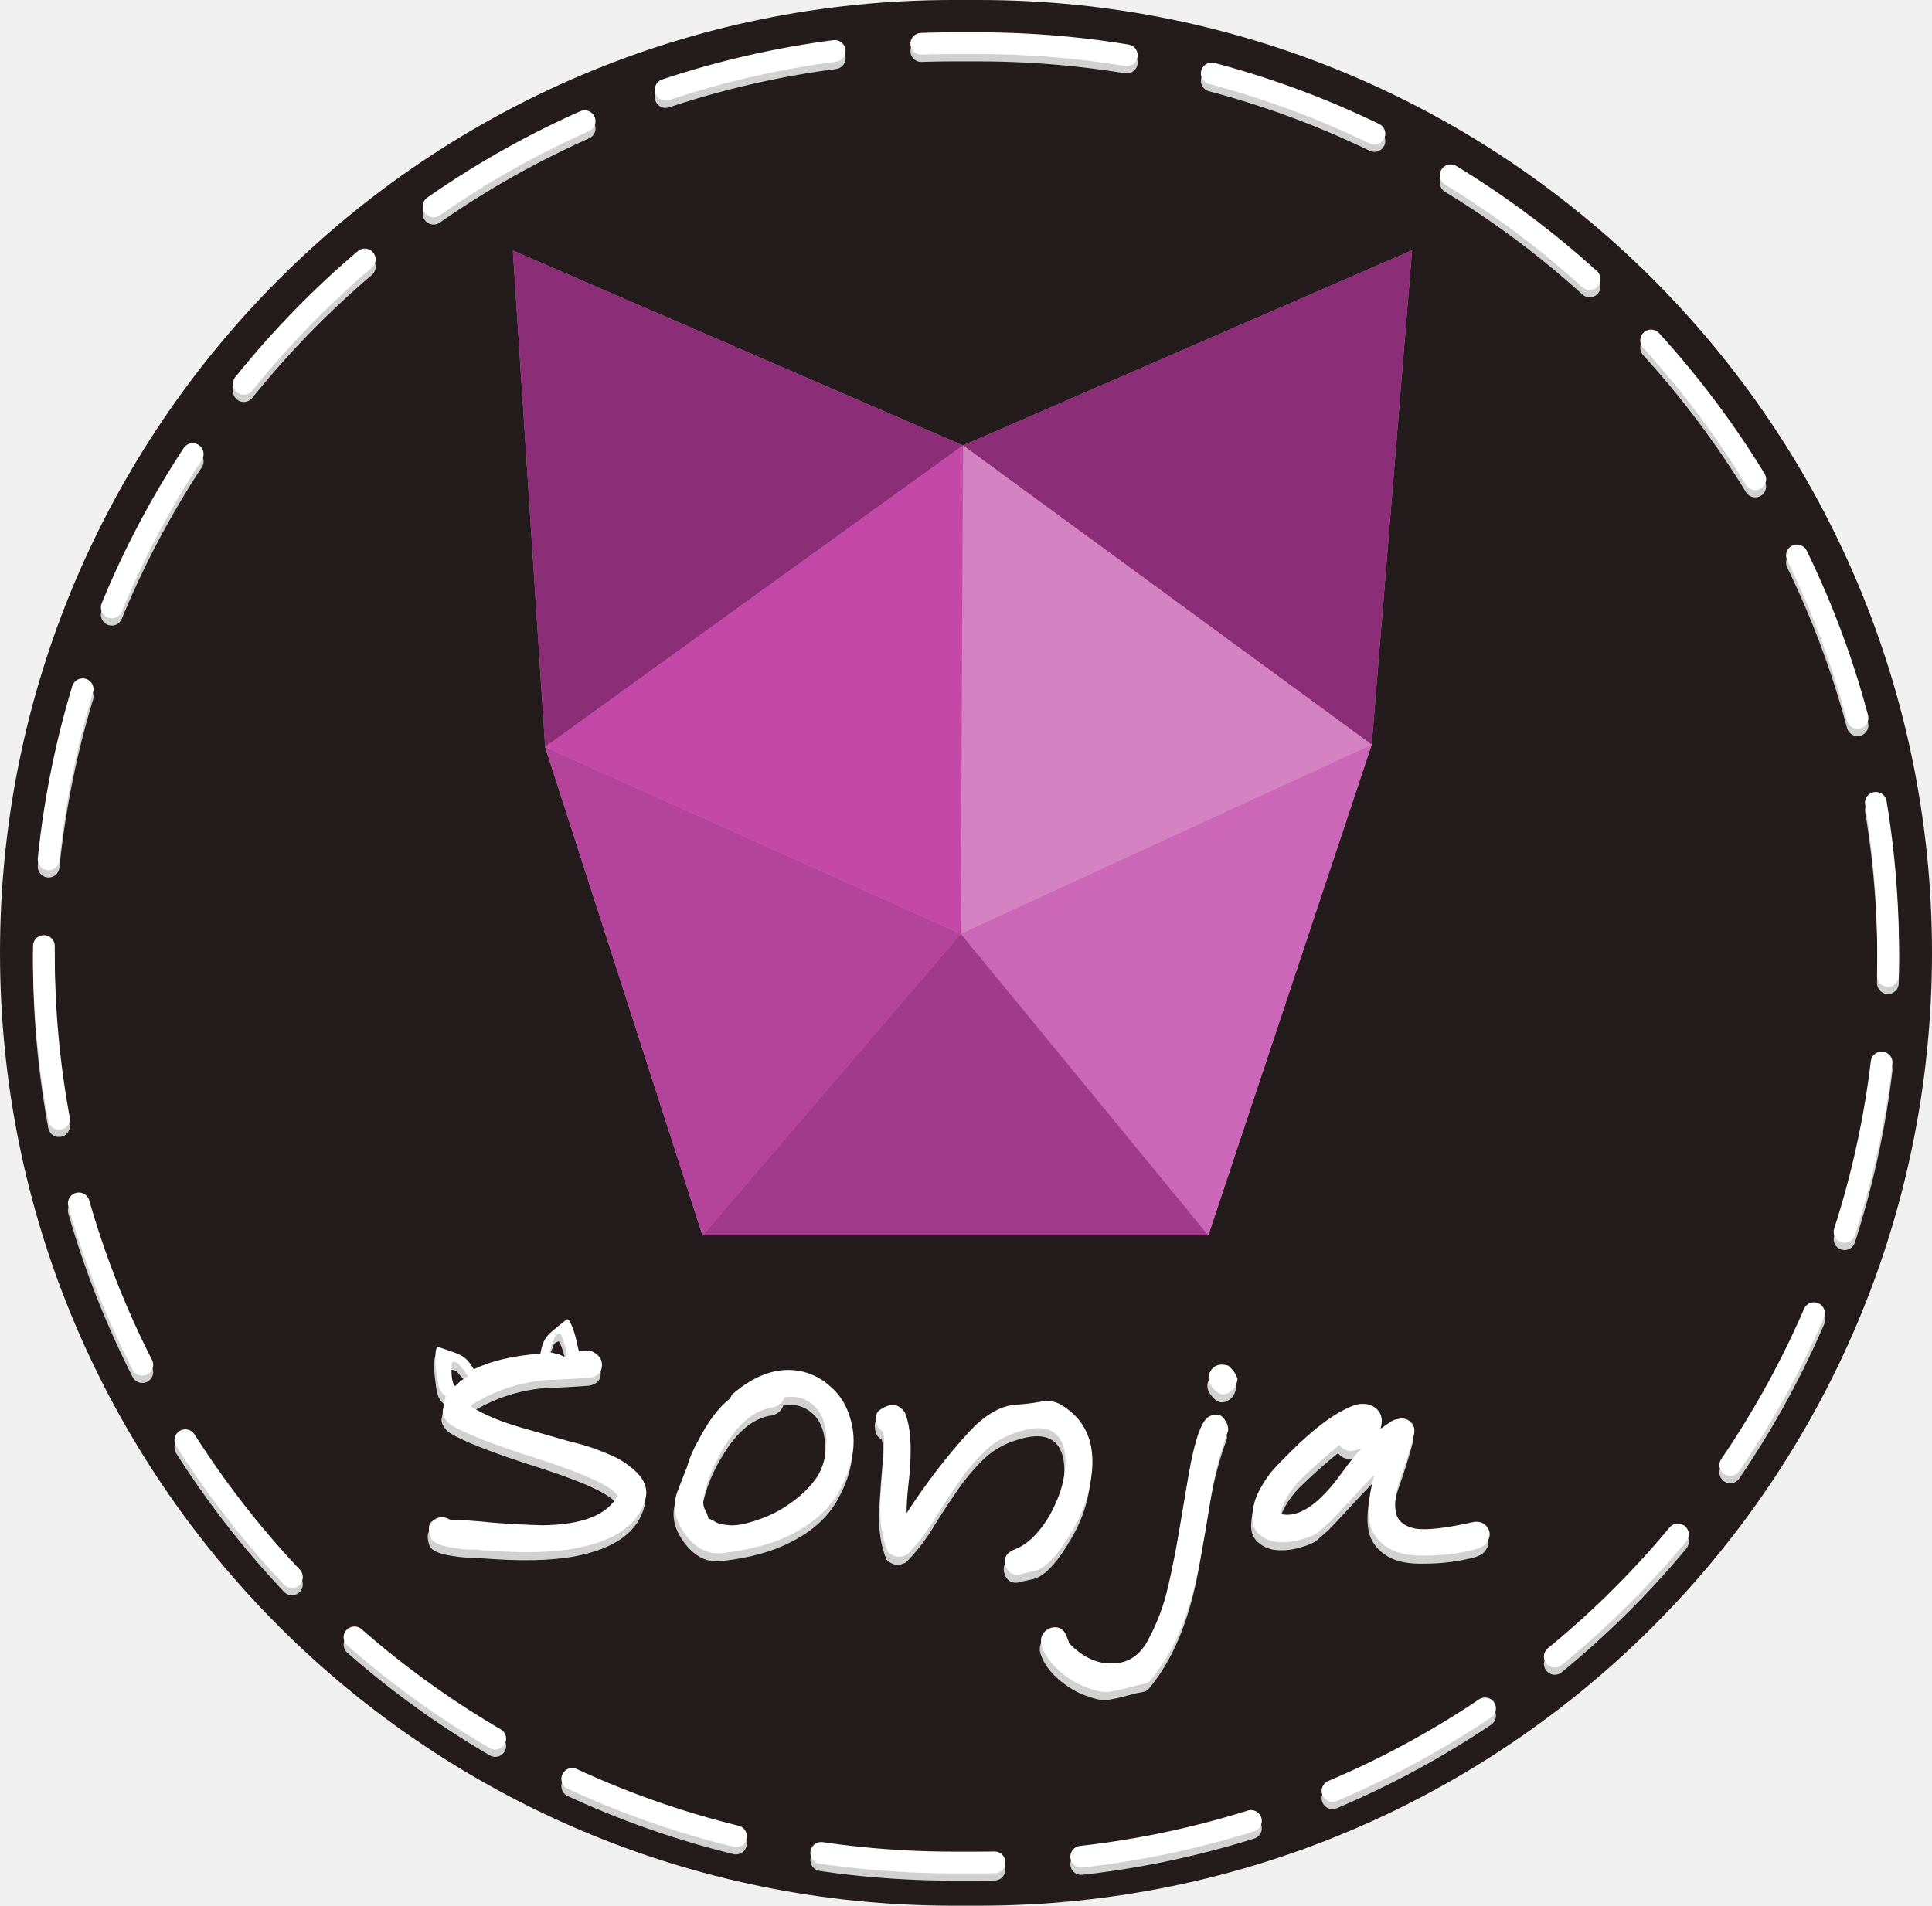
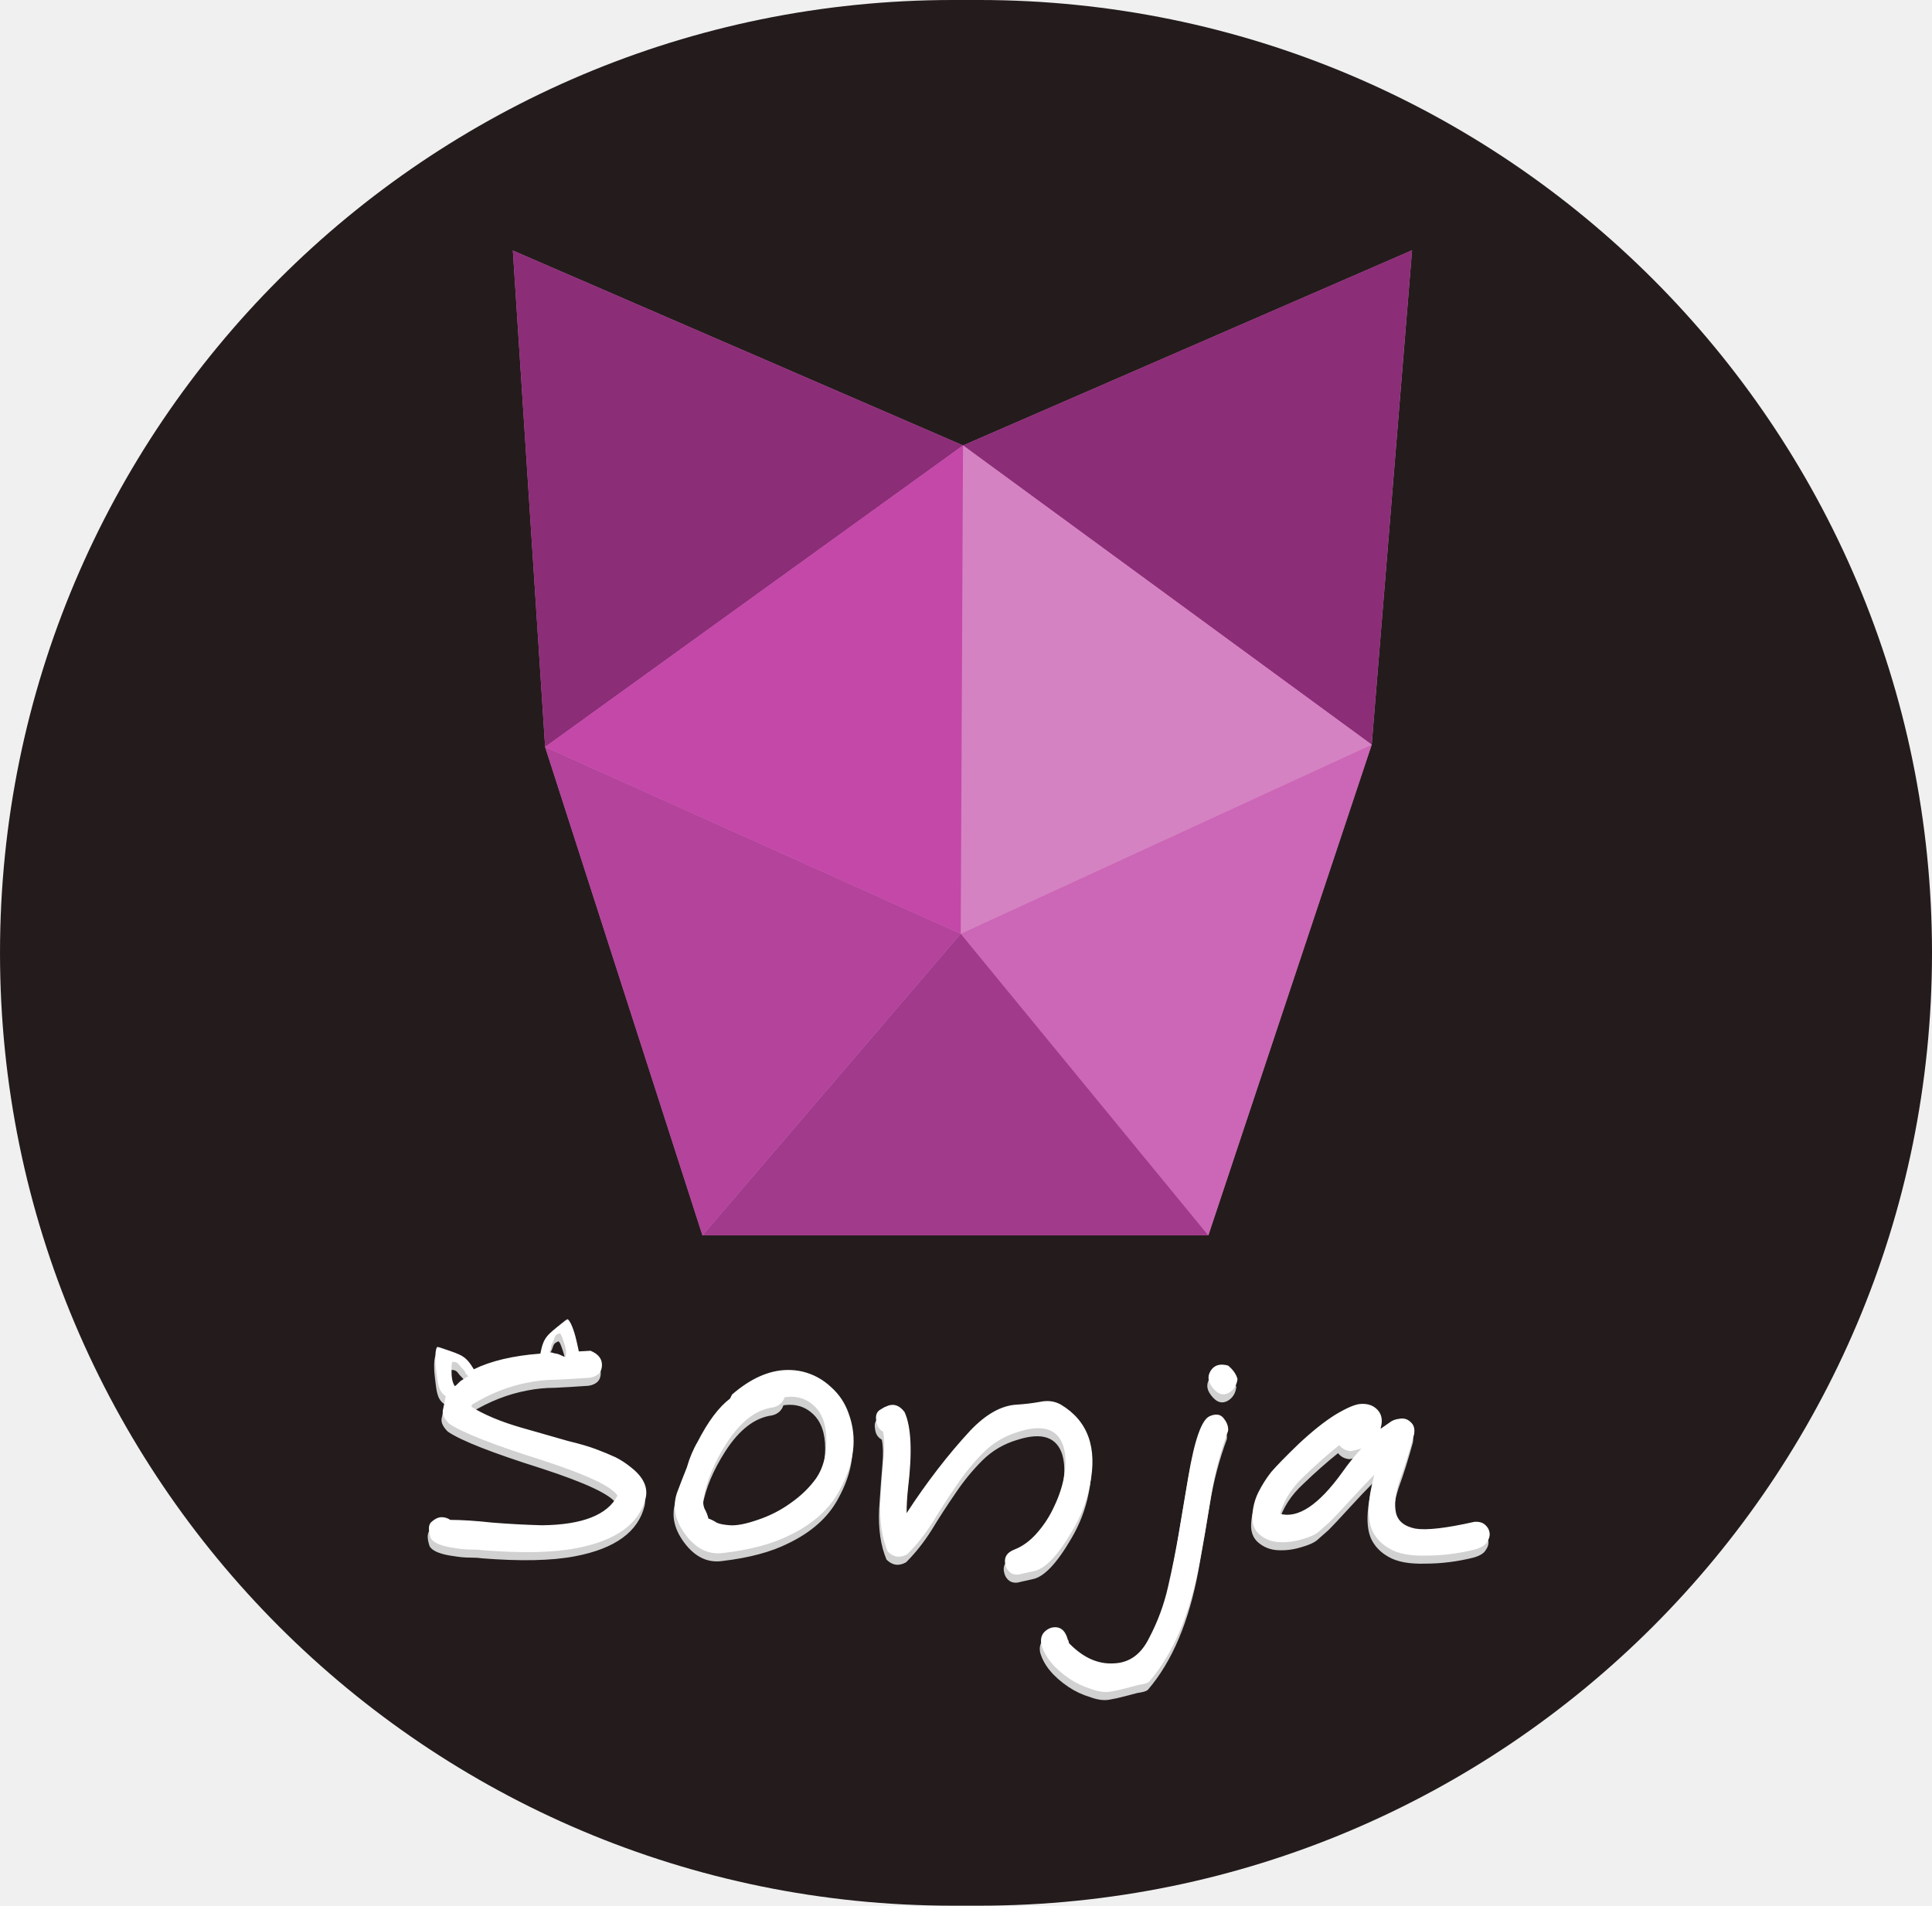
<svg xmlns="http://www.w3.org/2000/svg" width="126.689mm" height="124.997mm" viewBox="0 0 126.689 124.997" version="1.1" id="svg5">
  <defs id="defs2" />
  <g id="layer1" transform="translate(-46.35967,-102.2931)">
    <rect style="fill:#241c1c;fill-opacity:1;stroke:none;stroke-width:0.284" id="rect15271" width="126.689" height="124.997" x="46.36" y="102.293" ry="62.498" />
-     <rect style="fill:none;fill-opacity:1;stroke:#d1d1d1;stroke-width:1.424;stroke-linecap:round;stroke-miterlimit:4;stroke-dasharray:11.395, 5.697;stroke-dashoffset:0;stroke-opacity:1" id="rect15271-1-7" width="120.94" height="119.324" x="49.235" y="105.608" ry="59.662" />
-     <rect style="fill:none;fill-opacity:1;stroke:#ffffff;stroke-width:1.424;stroke-linecap:round;stroke-miterlimit:4;stroke-dasharray:11.395, 5.697;stroke-dashoffset:0;stroke-opacity:1" id="rect15271-1" width="120.94" height="119.324" x="49.235" y="105.13" ry="59.662" />
    <path style="fill:#d582c3;fill-opacity:1;stroke:none;stroke-width:0.265px;stroke-linecap:butt;stroke-linejoin:miter;stroke-opacity:1" d="m 79.99,118.727 2.117,32.56 10.316,32.034 h 33.171 l 10.714,-32.187 2.646,-32.425 -29.443,12.802 z" id="path15430" />
    <g id="g26169" transform="translate(-0.5291667)">
      <path id="path240" style="fill:#8c2d77;fill-opacity:1;stroke:none;stroke-width:1px;stroke-linecap:butt;stroke-linejoin:miter;stroke-opacity:1" d="m 285.398,94.094 -111.279,48.385 101.279,74.168 z m -111.279,48.385 -111.574,-48.314 8,123.061 z" transform="matrix(0.2645833,0,0,0.2645833,63.97035,93.81311)" />
      <path style="fill:#cc66b6;fill-opacity:1;stroke:none;stroke-width:0.265px;stroke-linecap:butt;stroke-linejoin:miter;stroke-opacity:1" d="m 109.888,163.539 16.235,19.782 10.714,-32.187 z" id="path232" />
      <path style="fill:#d582c3;fill-opacity:1;stroke:none;stroke-width:0.265px;stroke-linecap:butt;stroke-linejoin:miter;stroke-opacity:1" d="m 110.039,131.511 26.797,19.624 -26.949,12.404 z" id="path230" />
      <path style="fill:#a13a8b;fill-opacity:1;stroke:none;stroke-width:0.265px;stroke-linecap:butt;stroke-linejoin:miter;stroke-opacity:1" d="M 126.122,183.321 H 92.952 l 16.936,-19.782 z" id="path234" />
      <path style="fill:#b3439b;fill-opacity:1;stroke:none;stroke-width:0.265px;stroke-linecap:butt;stroke-linejoin:miter;stroke-opacity:1" d="M 92.952,183.321 82.635,151.287 109.888,163.539 Z" id="path236" />
      <path style="fill:#c348a8;fill-opacity:1;stroke:none;stroke-width:0.265px;stroke-linecap:butt;stroke-linejoin:miter;stroke-opacity:1" d="m 82.635,151.287 27.404,-19.777 -0.152,32.028 z" id="path238" />
    </g>
    <g aria-label="Sonja" id="text16544-9" style="font-size:44.195px;line-height:1.25;fill:#d1d1d1;fill-opacity:1;stroke-width:1.105" transform="translate(-0.07897025,0.5291666)">
      <path id="path26289-4" style="font-weight:bold;font-family:Karumbi;-inkscape-font-specification:'Karumbi Bold';fill:#d1d1d1;fill-opacity:1;stroke-width:4.176" d="m 138.674,327.049 c -0.229,-0.007 -1.04,0.684 -1.355,0.938 -3.811,3.056 -4.609,3.518 -5.395,7.58 -6.771,0.511 -12.264,1.808 -16.49,3.883 -2.034,-3.367 -2.984,-3.548 -7.5,-5.09 -0.406,-0.139 -1.509,-0.554 -1.617,-0.395 -0.689,1.017 -0.358,4.734 -0.195,5.875 0.37,2.592 0.342,4.999 2.357,6.281 -0.069,0.31 -0.152,0.572 -0.207,0.93 -0.111,0.668 -0.279,1.502 -0.502,2.504 -0.223,1.002 0.279,2.117 1.504,3.342 3.229,2.227 11.024,5.29 23.385,9.188 10.913,3.563 17.037,6.458 18.373,8.686 -2.45,4.788 -8.685,7.238 -18.707,7.35 -4.12,-0.111 -8.241,-0.334 -12.361,-0.668 -4.12,-0.445 -7.572,-0.668 -10.355,-0.668 -0.668,-0.445 -1.392,-0.67 -2.172,-0.67 -0.779,0 -1.615,0.39 -2.506,1.17 -0.78,0.668 -0.834,2.005 -0.166,4.01 0.668,1.225 2.728,2.06 6.18,2.506 1.336,0.223 2.617,0.334 3.842,0.334 1.225,0 2.172,0.055 2.84,0.166 9.688,0.779 17.426,0.614 23.217,-0.5 9.911,-1.893 15.646,-6.071 17.205,-12.529 0.557,-2.673 -0.667,-5.177 -3.674,-7.516 -1.225,-1.002 -2.506,-1.838 -3.842,-2.506 -1.448,-0.668 -3.062,-1.336 -4.844,-2.004 -1.782,-0.668 -4.066,-1.336 -6.85,-2.004 -2.784,-0.779 -6.68,-1.894 -11.691,-3.342 -5.011,-1.448 -9.132,-3.173 -12.361,-5.178 0.111,-0.111 0.166,-0.279 0.166,-0.502 4.566,-2.784 9.243,-4.621 14.031,-5.512 2.227,-0.445 4.511,-0.668 6.85,-0.668 2.338,-0.111 5.122,-0.279 8.352,-0.502 2.004,-0.334 3.006,-1.39 3.006,-3.172 0,-1.559 -0.947,-2.728 -2.84,-3.508 -0.893,0.071 -1.955,0.1 -2.895,0.16 -0.151,-0.797 -0.369,-1.631 -0.551,-2.502 -0.236,-1.128 -1.195,-4.736 -2.193,-5.455 -0.01,-0.007 -0.022,-0.011 -0.037,-0.012 z m -1.961,3.496 c 0.017,-1.8e-4 0.03,0.003 0.039,0.01 0.337,0.233 0.603,1.044 0.748,1.455 0.494,1.405 1.046,2.884 0.682,4.393 -0.583,-0.059 -1.328,-0.589 -1.949,-0.756 -0.316,-0.085 -0.652,-0.107 -0.969,-0.189 -0.347,-0.09 -0.25,-0.109 -0.598,-0.17 -0.112,-0.019 -0.286,-0.039 -0.4,-0.035 -0.018,-0.002 -0.107,0.054 -0.123,0.043 -0.065,-0.04 0.33,-0.774 0.365,-0.906 0.073,-0.274 0.034,-0.564 0.121,-0.832 0.104,-0.318 0.264,-0.579 0.41,-0.875 0.3,-0.609 0.323,-1.371 0.955,-1.803 0.073,-0.05 0.556,-0.332 0.719,-0.334 z m -26.471,7.062 c 0.208,-0.011 0.617,0.07 0.689,0.09 0.724,0.198 0.992,0.908 1.467,1.383 0.23,0.231 0.463,0.426 0.662,0.691 0.168,0.224 0.227,0.51 0.383,0.744 0.076,0.113 0.677,0.675 0.631,0.734 -0.011,0.015 -0.108,-0.008 -0.125,0 -0.107,0.034 -0.263,0.111 -0.359,0.166 -0.302,0.172 -0.207,0.159 -0.498,0.359 -0.265,0.183 -0.568,0.315 -0.832,0.5 -0.519,0.363 -1.036,1.11 -1.555,1.359 -0.827,-1.303 -0.797,-2.881 -0.797,-4.371 0,-0.436 -0.017,-1.29 0.219,-1.621 0.015,-0.021 0.057,-0.032 0.115,-0.035 z m 190.725,0.693 c -1.295,-0.042 -2.277,0.481 -2.945,1.566 -0.891,1.448 -0.612,2.951 0.836,4.51 0,0.111 0.057,0.168 0.168,0.168 1.002,1.114 2.115,1.391 3.34,0.834 1.336,-0.668 2.115,-1.836 2.338,-3.506 -0.334,-1.225 -1.113,-2.34 -2.338,-3.342 -0.501,-0.139 -0.967,-0.217 -1.398,-0.23 z m -107.809,1.32 c -4.543,0.06 -9.12,2.092 -13.73,6.094 l -0.502,1.002 c -2.784,2.116 -5.456,5.678 -8.018,10.689 -1.114,1.893 -2.004,4.009 -2.672,6.348 -0.891,2.227 -1.67,4.232 -2.338,6.014 -1.336,3.563 -0.669,7.126 2.004,10.689 2.673,3.563 5.847,5.067 9.521,4.51 6.57,-0.779 11.97,-2.226 16.201,-4.342 5.791,-2.784 9.911,-6.46 12.361,-11.025 3.786,-6.793 4.565,-13.196 2.338,-19.209 -0.891,-2.561 -2.337,-4.732 -4.342,-6.514 -2.004,-1.893 -4.343,-3.174 -7.016,-3.842 -1.267,-0.292 -2.537,-0.431 -3.809,-0.414 z m 0.879,6.633 c 2.217,-0.006 4.141,0.761 5.77,2.299 2.004,1.893 3.006,4.733 3.006,8.52 0,3.786 -0.836,6.904 -2.506,9.354 -1.67,2.338 -3.786,4.4 -6.348,6.182 -2.45,1.782 -5.177,3.174 -8.184,4.176 -2.895,1.002 -5.179,1.447 -6.85,1.336 -1.559,-0.111 -2.672,-0.334 -3.34,-0.668 -0.668,-0.445 -1.336,-0.779 -2.004,-1.002 -0.223,-0.891 -0.558,-1.726 -1.004,-2.506 -0.334,-0.891 -0.389,-1.783 -0.166,-2.674 0.779,-4.343 2.673,-8.852 5.68,-13.529 3.452,-5.345 7.294,-8.297 11.525,-8.854 1.448,-0.334 2.394,-1.168 2.84,-2.504 0.543,-0.084 1.069,-0.128 1.58,-0.129 z m 63.373,1.076 c -0.583,0.009 -1.188,0.082 -1.814,0.221 -1.893,0.334 -3.787,0.557 -5.68,0.668 -3.786,0.223 -7.628,2.395 -11.525,6.516 -5.456,5.902 -10.69,12.693 -15.701,20.377 0,-1.782 0.111,-3.785 0.334,-6.012 1.114,-9.02 0.834,-15.368 -0.836,-19.043 -1.336,-1.782 -2.894,-2.227 -4.676,-1.336 -0.111,0 -0.613,0.279 -1.504,0.836 -0.78,0.557 -1.057,1.447 -0.834,2.672 0.111,1.225 0.668,2.115 1.67,2.672 0.334,1.559 0.389,3.564 0.166,6.014 -0.223,2.45 -0.5,6.18 -0.834,11.191 -0.223,4.9 0.388,9.075 1.836,12.527 1.448,1.448 3.064,1.67 4.846,0.668 2.338,-2.338 4.453,-5.011 6.346,-8.018 1.893,-3.118 3.843,-6.124 5.848,-9.02 2.004,-3.007 4.23,-5.736 6.68,-8.186 2.45,-2.45 5.401,-4.176 8.854,-5.178 6.013,-1.893 9.689,-0.612 11.025,3.842 0.557,2.004 0.611,4.343 0.166,7.016 -0.445,2.561 -1.281,5.122 -2.506,7.684 -1.114,2.45 -2.56,4.677 -4.342,6.682 -1.67,1.893 -3.507,3.23 -5.512,4.01 -2.004,0.779 -2.729,2.115 -2.172,4.008 0.223,0.779 0.668,1.392 1.336,1.838 0.78,0.445 1.67,0.5 2.672,0.166 1.002,-0.223 2.006,-0.445 3.008,-0.668 2.784,-0.557 5.956,-3.897 9.52,-10.021 2.116,-3.563 3.564,-7.351 4.344,-11.359 1.893,-9.243 -0.5,-15.868 -7.182,-19.877 -1.072,-0.612 -2.249,-0.908 -3.531,-0.889 z m 78.184,0.695 c -0.16,0.003 -0.323,0.013 -0.49,0.027 -1.336,0.111 -3.396,1.002 -6.18,2.672 -2.673,1.67 -5.679,4.066 -9.02,7.184 -3.229,3.118 -5.513,5.457 -6.85,7.016 -1.225,1.559 -2.283,3.228 -3.174,5.01 -0.891,1.782 -1.391,3.73 -1.502,5.846 -0.111,2.004 0.5,3.564 1.836,4.678 1.336,1.114 2.896,1.727 4.678,1.838 1.893,0.111 3.787,-0.111 5.68,-0.668 2.004,-0.557 3.396,-1.17 4.176,-1.838 0.891,-0.779 1.838,-1.615 2.84,-2.506 1.002,-1.002 2.671,-2.784 5.01,-5.346 2.338,-2.561 4.343,-4.675 6.014,-6.346 -1.67,6.236 -1.836,10.857 -0.5,13.863 0.891,1.893 2.337,3.396 4.342,4.51 2.116,1.225 5.122,1.781 9.02,1.67 4.009,0 8.018,-0.5 12.027,-1.502 1.559,-0.445 2.56,-1.058 3.006,-1.838 0.557,-0.779 0.779,-1.558 0.668,-2.338 -0.111,-0.78 -0.5,-1.449 -1.168,-2.006 -0.668,-0.557 -1.56,-0.779 -2.674,-0.668 -6.904,1.559 -11.747,2.115 -14.531,1.67 -2.784,-0.557 -4.398,-1.892 -4.844,-4.008 -0.445,-2.116 -0.112,-4.845 1.002,-8.186 1.225,-3.341 2.394,-7.071 3.508,-11.191 0.223,-1.336 -0.056,-2.338 -0.836,-3.006 -0.779,-0.78 -1.726,-1.059 -2.84,-0.836 -1.002,0.111 -1.836,0.445 -2.504,1.002 -0.668,0.445 -1.392,0.947 -2.172,1.504 0.779,-2.45 0.223,-4.287 -1.67,-5.512 -0.779,-0.487 -1.731,-0.72 -2.852,-0.695 z m -36.148,2.658 c -0.475,1e-5 -1.005,0.124 -1.59,0.375 -2.004,0.779 -3.787,5.791 -5.346,15.033 -0.779,4.677 -1.558,9.3 -2.338,13.865 -0.779,4.566 -1.67,9.018 -2.672,13.361 -1.002,4.454 -2.562,8.686 -4.678,12.695 -2.004,4.12 -4.956,6.236 -8.854,6.348 -3.897,0.223 -7.571,-1.448 -11.023,-5.012 l -0.168,-0.668 c -0.111,-0.111 -0.166,-0.223 -0.166,-0.334 -0.668,-2.338 -2.005,-3.285 -4.01,-2.84 -0.78,0.223 -1.447,0.668 -2.004,1.336 -0.557,0.779 -0.725,1.726 -0.502,2.84 0.891,3.118 3.229,5.958 7.016,8.52 1.67,1.114 3.453,1.949 5.346,2.506 1.782,0.668 3.341,0.891 4.678,0.668 1.336,-0.223 2.617,-0.502 3.842,-0.836 1.336,-0.334 2.394,-0.611 3.174,-0.834 0.78,-0.111 1.336,-0.225 1.67,-0.336 0.445,-0.111 0.779,-0.277 1.002,-0.5 6.013,-7.015 10.189,-16.926 12.527,-29.732 1.002,-5.456 1.949,-10.969 2.84,-16.537 0.891,-5.456 2.283,-10.745 4.176,-15.867 0.111,-1.002 -0.222,-2.006 -1.002,-3.008 -0.487,-0.696 -1.126,-1.043 -1.918,-1.043 z m 30.48,7.559 c 0.668,0.891 1.615,1.391 2.84,1.502 1.114,-0.223 2.004,-0.445 2.672,-0.668 -1.67,1.782 -3.285,3.787 -4.844,6.014 -5.791,8.018 -10.913,11.414 -15.367,10.189 1.002,-3.452 3.007,-6.57 6.014,-9.354 3.007,-2.895 5.902,-5.456 8.686,-7.684 z" transform="matrix(0.2645833,0,0,0.2645833,46.88884,102.2931)" />
    </g>
    <g aria-label="Sonja" id="text16544" style="font-size:44.195px;line-height:1.25;fill:#ffffff;stroke-width:1.105">
      <path id="path26289" style="font-weight:bold;font-family:Karumbi;-inkscape-font-specification:'Karumbi Bold';stroke-width:4.176" d="m 138.674,327.049 c -0.229,-0.007 -1.04,0.684 -1.355,0.938 -3.811,3.056 -4.609,3.518 -5.395,7.58 -6.771,0.511 -12.264,1.808 -16.49,3.883 -2.034,-3.367 -2.984,-3.548 -7.5,-5.09 -0.406,-0.139 -1.509,-0.554 -1.617,-0.395 -0.689,1.017 -0.358,4.734 -0.195,5.875 0.37,2.592 0.342,4.999 2.357,6.281 -0.069,0.31 -0.152,0.572 -0.207,0.93 -0.111,0.668 -0.279,1.502 -0.502,2.504 -0.223,1.002 0.279,2.117 1.504,3.342 3.229,2.227 11.024,5.29 23.385,9.188 10.913,3.563 17.037,6.458 18.373,8.686 -2.45,4.788 -8.685,7.238 -18.707,7.35 -4.12,-0.111 -8.241,-0.334 -12.361,-0.668 -4.12,-0.445 -7.572,-0.668 -10.355,-0.668 -0.668,-0.445 -1.392,-0.67 -2.172,-0.67 -0.779,0 -1.615,0.39 -2.506,1.17 -0.78,0.668 -0.834,2.005 -0.166,4.01 0.668,1.225 2.728,2.06 6.18,2.506 1.336,0.223 2.617,0.334 3.842,0.334 1.225,0 2.172,0.055 2.84,0.166 9.688,0.779 17.426,0.614 23.217,-0.5 9.911,-1.893 15.646,-6.071 17.205,-12.529 0.557,-2.673 -0.667,-5.177 -3.674,-7.516 -1.225,-1.002 -2.506,-1.838 -3.842,-2.506 -1.448,-0.668 -3.062,-1.336 -4.844,-2.004 -1.782,-0.668 -4.066,-1.336 -6.85,-2.004 -2.784,-0.779 -6.68,-1.894 -11.691,-3.342 -5.011,-1.448 -9.132,-3.173 -12.361,-5.178 0.111,-0.111 0.166,-0.279 0.166,-0.502 4.566,-2.784 9.243,-4.621 14.031,-5.512 2.227,-0.445 4.511,-0.668 6.85,-0.668 2.338,-0.111 5.122,-0.279 8.352,-0.502 2.004,-0.334 3.006,-1.39 3.006,-3.172 0,-1.559 -0.947,-2.728 -2.84,-3.508 -0.893,0.071 -1.955,0.1 -2.895,0.16 -0.151,-0.797 -0.369,-1.631 -0.551,-2.502 -0.236,-1.128 -1.195,-4.736 -2.193,-5.455 -0.01,-0.007 -0.022,-0.011 -0.037,-0.012 z m -1.961,3.496 c 0.017,-1.8e-4 0.03,0.003 0.039,0.01 0.337,0.233 0.603,1.044 0.748,1.455 0.494,1.405 1.046,2.884 0.682,4.393 -0.583,-0.059 -1.328,-0.589 -1.949,-0.756 -0.316,-0.085 -0.652,-0.107 -0.969,-0.189 -0.347,-0.09 -0.25,-0.109 -0.598,-0.17 -0.112,-0.019 -0.286,-0.039 -0.4,-0.035 -0.018,-0.002 -0.107,0.054 -0.123,0.043 -0.065,-0.04 0.33,-0.774 0.365,-0.906 0.073,-0.274 0.034,-0.564 0.121,-0.832 0.104,-0.318 0.264,-0.579 0.41,-0.875 0.3,-0.609 0.323,-1.371 0.955,-1.803 0.073,-0.05 0.556,-0.332 0.719,-0.334 z m -26.471,7.062 c 0.208,-0.011 0.617,0.07 0.689,0.09 0.724,0.198 0.992,0.908 1.467,1.383 0.23,0.231 0.463,0.426 0.662,0.691 0.168,0.224 0.227,0.51 0.383,0.744 0.076,0.113 0.677,0.675 0.631,0.734 -0.011,0.015 -0.108,-0.008 -0.125,0 -0.107,0.034 -0.263,0.111 -0.359,0.166 -0.302,0.172 -0.207,0.159 -0.498,0.359 -0.265,0.183 -0.568,0.315 -0.832,0.5 -0.519,0.363 -1.036,1.11 -1.555,1.359 -0.827,-1.303 -0.797,-2.881 -0.797,-4.371 0,-0.436 -0.017,-1.29 0.219,-1.621 0.015,-0.021 0.057,-0.032 0.115,-0.035 z m 190.725,0.693 c -1.295,-0.042 -2.277,0.481 -2.945,1.566 -0.891,1.448 -0.612,2.951 0.836,4.51 0,0.111 0.057,0.168 0.168,0.168 1.002,1.114 2.115,1.391 3.34,0.834 1.336,-0.668 2.115,-1.836 2.338,-3.506 -0.334,-1.225 -1.113,-2.34 -2.338,-3.342 -0.501,-0.139 -0.967,-0.217 -1.398,-0.23 z m -107.809,1.32 c -4.543,0.06 -9.12,2.092 -13.73,6.094 l -0.502,1.002 c -2.784,2.116 -5.456,5.678 -8.018,10.689 -1.114,1.893 -2.004,4.009 -2.672,6.348 -0.891,2.227 -1.67,4.232 -2.338,6.014 -1.336,3.563 -0.669,7.126 2.004,10.689 2.673,3.563 5.847,5.067 9.521,4.51 6.57,-0.779 11.97,-2.226 16.201,-4.342 5.791,-2.784 9.911,-6.46 12.361,-11.025 3.786,-6.793 4.565,-13.196 2.338,-19.209 -0.891,-2.561 -2.337,-4.732 -4.342,-6.514 -2.004,-1.893 -4.343,-3.174 -7.016,-3.842 -1.267,-0.292 -2.537,-0.431 -3.809,-0.414 z m 0.879,6.633 c 2.217,-0.006 4.141,0.761 5.77,2.299 2.004,1.893 3.006,4.733 3.006,8.52 0,3.786 -0.836,6.904 -2.506,9.354 -1.67,2.338 -3.786,4.4 -6.348,6.182 -2.45,1.782 -5.177,3.174 -8.184,4.176 -2.895,1.002 -5.179,1.447 -6.85,1.336 -1.559,-0.111 -2.672,-0.334 -3.34,-0.668 -0.668,-0.445 -1.336,-0.779 -2.004,-1.002 -0.223,-0.891 -0.558,-1.726 -1.004,-2.506 -0.334,-0.891 -0.389,-1.783 -0.166,-2.674 0.779,-4.343 2.673,-8.852 5.68,-13.529 3.452,-5.345 7.294,-8.297 11.525,-8.854 1.448,-0.334 2.394,-1.168 2.84,-2.504 0.543,-0.084 1.069,-0.128 1.58,-0.129 z m 63.373,1.076 c -0.583,0.009 -1.188,0.082 -1.814,0.221 -1.893,0.334 -3.787,0.557 -5.68,0.668 -3.786,0.223 -7.628,2.395 -11.525,6.516 -5.456,5.902 -10.69,12.693 -15.701,20.377 0,-1.782 0.111,-3.785 0.334,-6.012 1.114,-9.02 0.834,-15.368 -0.836,-19.043 -1.336,-1.782 -2.894,-2.227 -4.676,-1.336 -0.111,0 -0.613,0.279 -1.504,0.836 -0.78,0.557 -1.057,1.447 -0.834,2.672 0.111,1.225 0.668,2.115 1.67,2.672 0.334,1.559 0.389,3.564 0.166,6.014 -0.223,2.45 -0.5,6.18 -0.834,11.191 -0.223,4.9 0.388,9.075 1.836,12.527 1.448,1.448 3.064,1.67 4.846,0.668 2.338,-2.338 4.453,-5.011 6.346,-8.018 1.893,-3.118 3.843,-6.124 5.848,-9.02 2.004,-3.007 4.23,-5.736 6.68,-8.186 2.45,-2.45 5.401,-4.176 8.854,-5.178 6.013,-1.893 9.689,-0.612 11.025,3.842 0.557,2.004 0.611,4.343 0.166,7.016 -0.445,2.561 -1.281,5.122 -2.506,7.684 -1.114,2.45 -2.56,4.677 -4.342,6.682 -1.67,1.893 -3.507,3.23 -5.512,4.01 -2.004,0.779 -2.729,2.115 -2.172,4.008 0.223,0.779 0.668,1.392 1.336,1.838 0.78,0.445 1.67,0.5 2.672,0.166 1.002,-0.223 2.006,-0.445 3.008,-0.668 2.784,-0.557 5.956,-3.897 9.52,-10.021 2.116,-3.563 3.564,-7.351 4.344,-11.359 1.893,-9.243 -0.5,-15.868 -7.182,-19.877 -1.072,-0.612 -2.249,-0.908 -3.531,-0.889 z m 78.184,0.695 c -0.16,0.003 -0.323,0.013 -0.49,0.027 -1.336,0.111 -3.396,1.002 -6.18,2.672 -2.673,1.67 -5.679,4.066 -9.02,7.184 -3.229,3.118 -5.513,5.457 -6.85,7.016 -1.225,1.559 -2.283,3.228 -3.174,5.01 -0.891,1.782 -1.391,3.73 -1.502,5.846 -0.111,2.004 0.5,3.564 1.836,4.678 1.336,1.114 2.896,1.727 4.678,1.838 1.893,0.111 3.787,-0.111 5.68,-0.668 2.004,-0.557 3.396,-1.17 4.176,-1.838 0.891,-0.779 1.838,-1.615 2.84,-2.506 1.002,-1.002 2.671,-2.784 5.01,-5.346 2.338,-2.561 4.343,-4.675 6.014,-6.346 -1.67,6.236 -1.836,10.857 -0.5,13.863 0.891,1.893 2.337,3.396 4.342,4.51 2.116,1.225 5.122,1.781 9.02,1.67 4.009,0 8.018,-0.5 12.027,-1.502 1.559,-0.445 2.56,-1.058 3.006,-1.838 0.557,-0.779 0.779,-1.558 0.668,-2.338 -0.111,-0.78 -0.5,-1.449 -1.168,-2.006 -0.668,-0.557 -1.56,-0.779 -2.674,-0.668 -6.904,1.559 -11.747,2.115 -14.531,1.67 -2.784,-0.557 -4.398,-1.892 -4.844,-4.008 -0.445,-2.116 -0.112,-4.845 1.002,-8.186 1.225,-3.341 2.394,-7.071 3.508,-11.191 0.223,-1.336 -0.056,-2.338 -0.836,-3.006 -0.779,-0.78 -1.726,-1.059 -2.84,-0.836 -1.002,0.111 -1.836,0.445 -2.504,1.002 -0.668,0.445 -1.392,0.947 -2.172,1.504 0.779,-2.45 0.223,-4.287 -1.67,-5.512 -0.779,-0.487 -1.731,-0.72 -2.852,-0.695 z m -36.148,2.658 c -0.475,1e-5 -1.005,0.124 -1.59,0.375 -2.004,0.779 -3.787,5.791 -5.346,15.033 -0.779,4.677 -1.558,9.3 -2.338,13.865 -0.779,4.566 -1.67,9.018 -2.672,13.361 -1.002,4.454 -2.562,8.686 -4.678,12.695 -2.004,4.12 -4.956,6.236 -8.854,6.348 -3.897,0.223 -7.571,-1.448 -11.023,-5.012 l -0.168,-0.668 c -0.111,-0.111 -0.166,-0.223 -0.166,-0.334 -0.668,-2.338 -2.005,-3.285 -4.01,-2.84 -0.78,0.223 -1.447,0.668 -2.004,1.336 -0.557,0.779 -0.725,1.726 -0.502,2.84 0.891,3.118 3.229,5.958 7.016,8.52 1.67,1.114 3.453,1.949 5.346,2.506 1.782,0.668 3.341,0.891 4.678,0.668 1.336,-0.223 2.617,-0.502 3.842,-0.836 1.336,-0.334 2.394,-0.611 3.174,-0.834 0.78,-0.111 1.336,-0.225 1.67,-0.336 0.445,-0.111 0.779,-0.277 1.002,-0.5 6.013,-7.015 10.189,-16.926 12.527,-29.732 1.002,-5.456 1.949,-10.969 2.84,-16.537 0.891,-5.456 2.283,-10.745 4.176,-15.867 0.111,-1.002 -0.222,-2.006 -1.002,-3.008 -0.487,-0.696 -1.126,-1.043 -1.918,-1.043 z m 30.48,7.559 c 0.668,0.891 1.615,1.391 2.84,1.502 1.114,-0.223 2.004,-0.445 2.672,-0.668 -1.67,1.782 -3.285,3.787 -4.844,6.014 -5.791,8.018 -10.913,11.414 -15.367,10.189 1.002,-3.452 3.007,-6.57 6.014,-9.354 3.007,-2.895 5.902,-5.456 8.686,-7.684 z" transform="matrix(0.2645833,0,0,0.2645833,46.88884,102.2931)" />
    </g>
  </g>
</svg>
